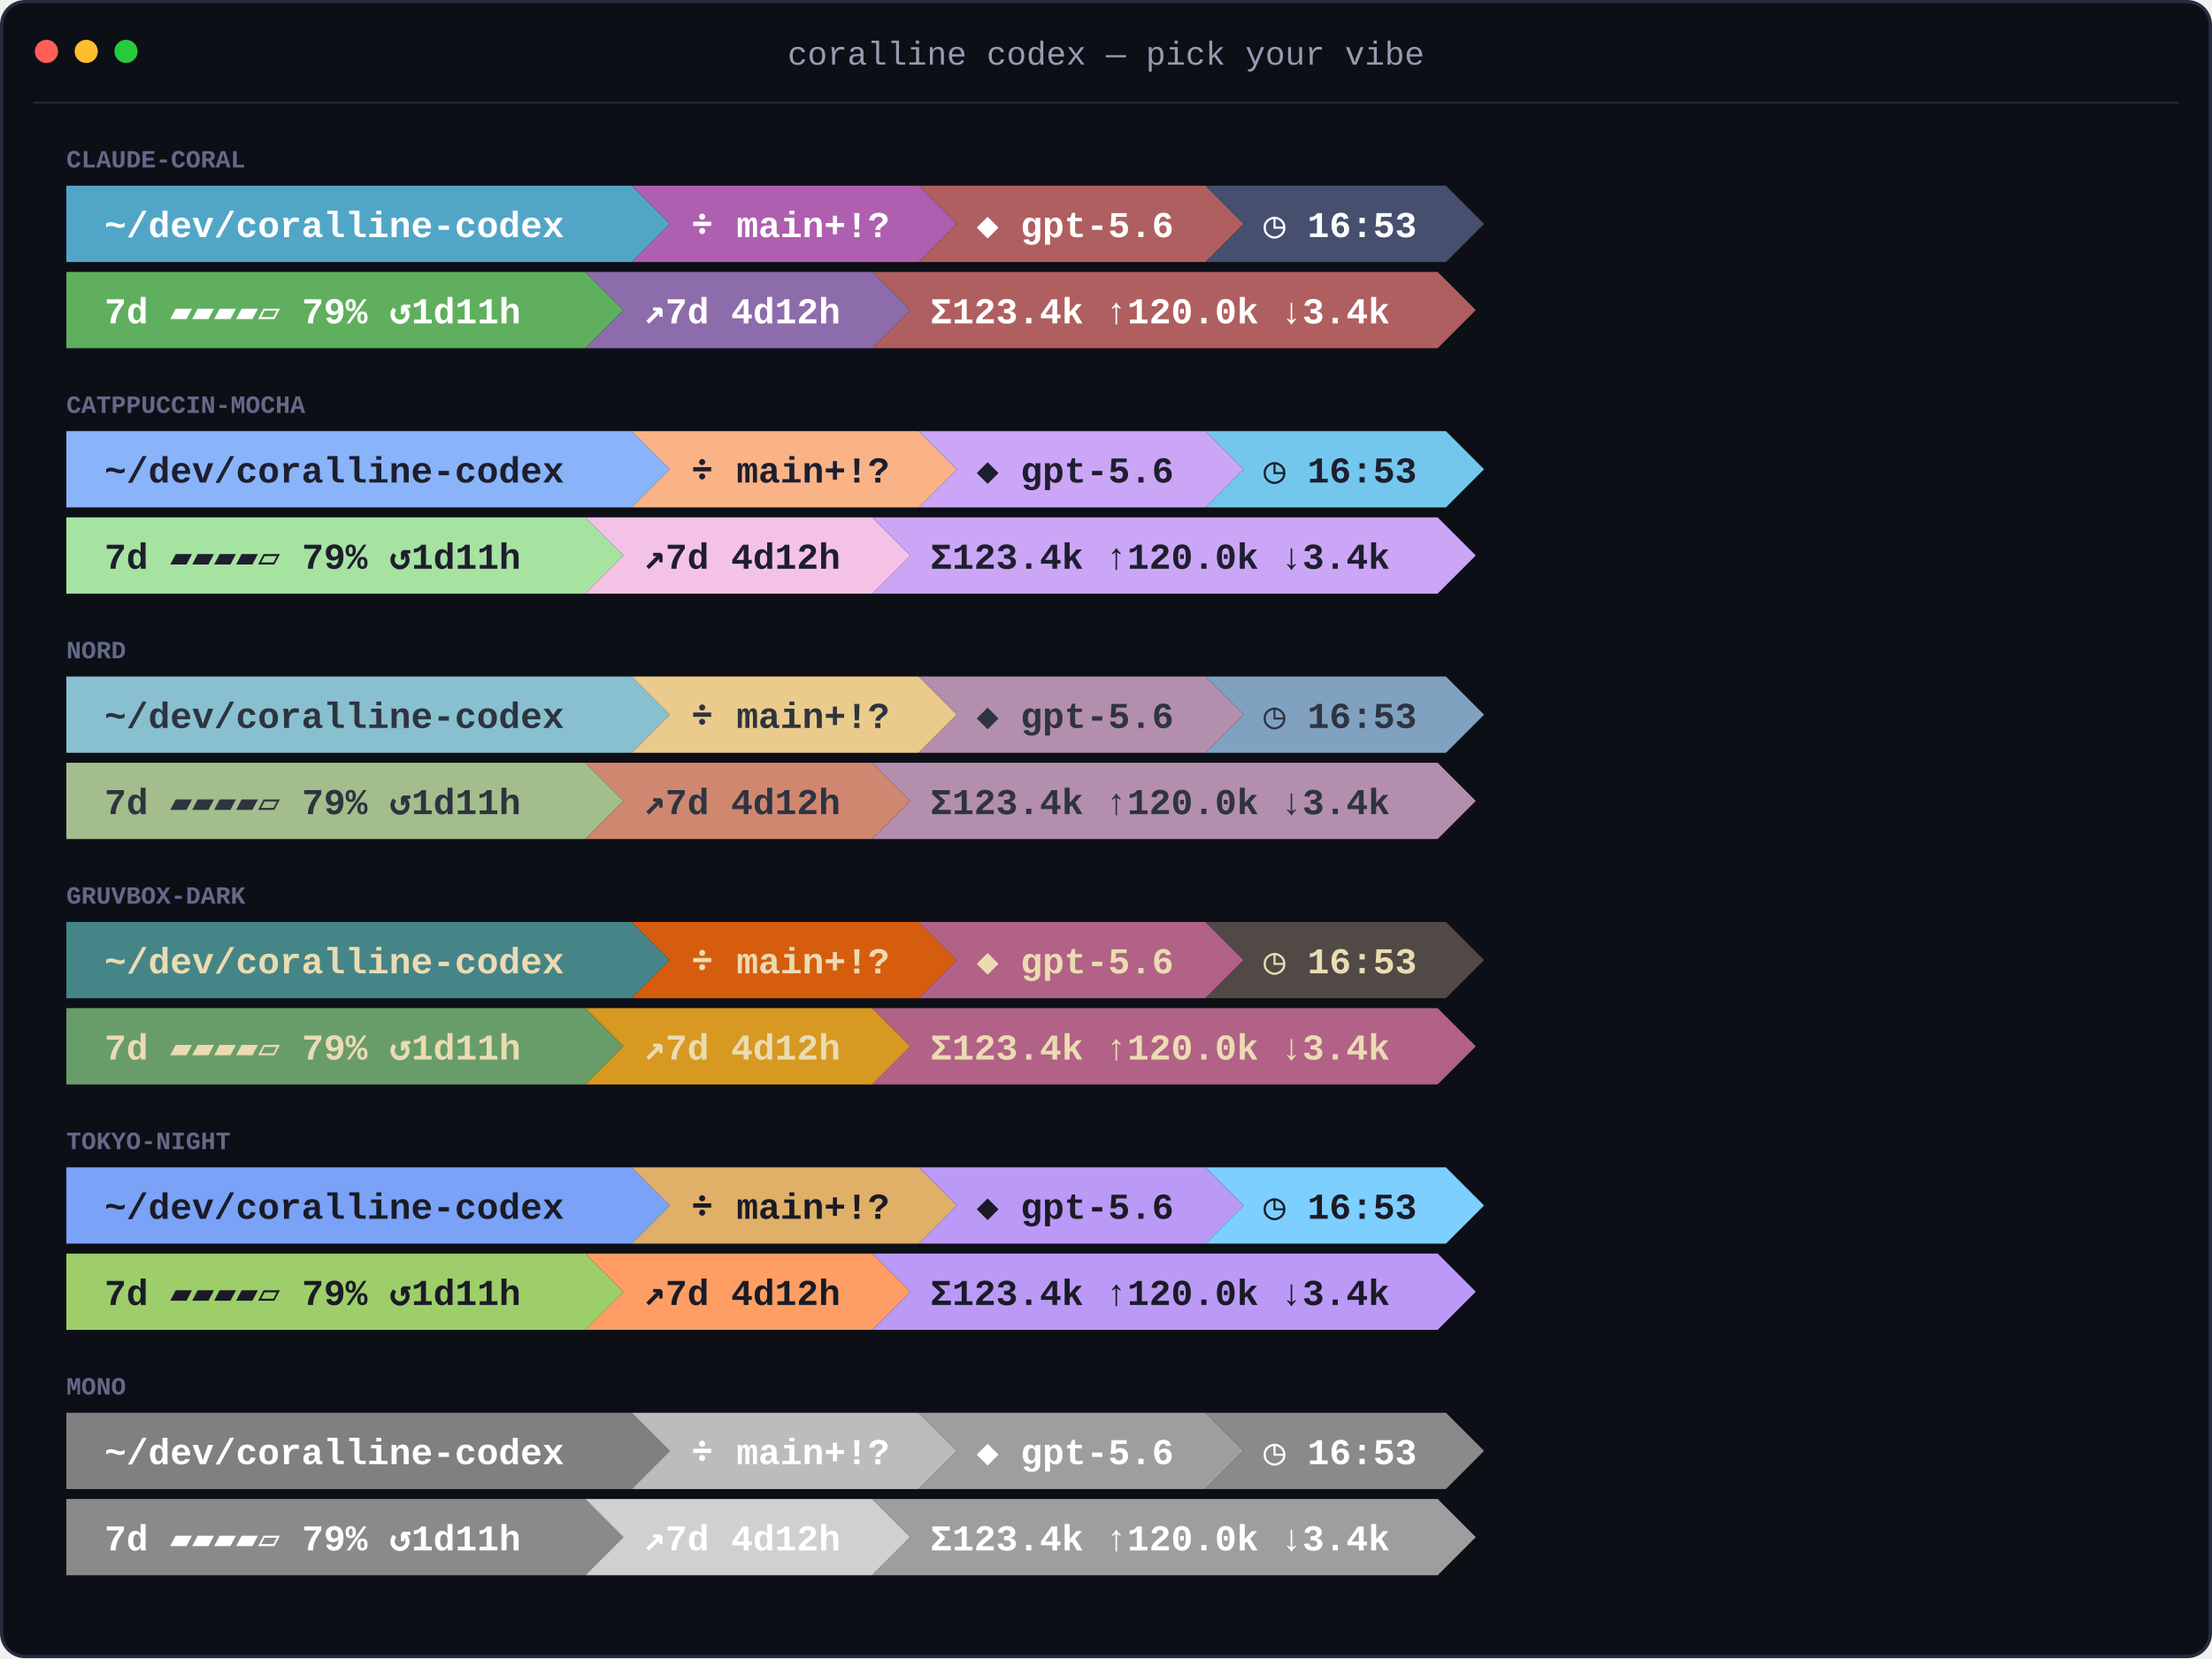
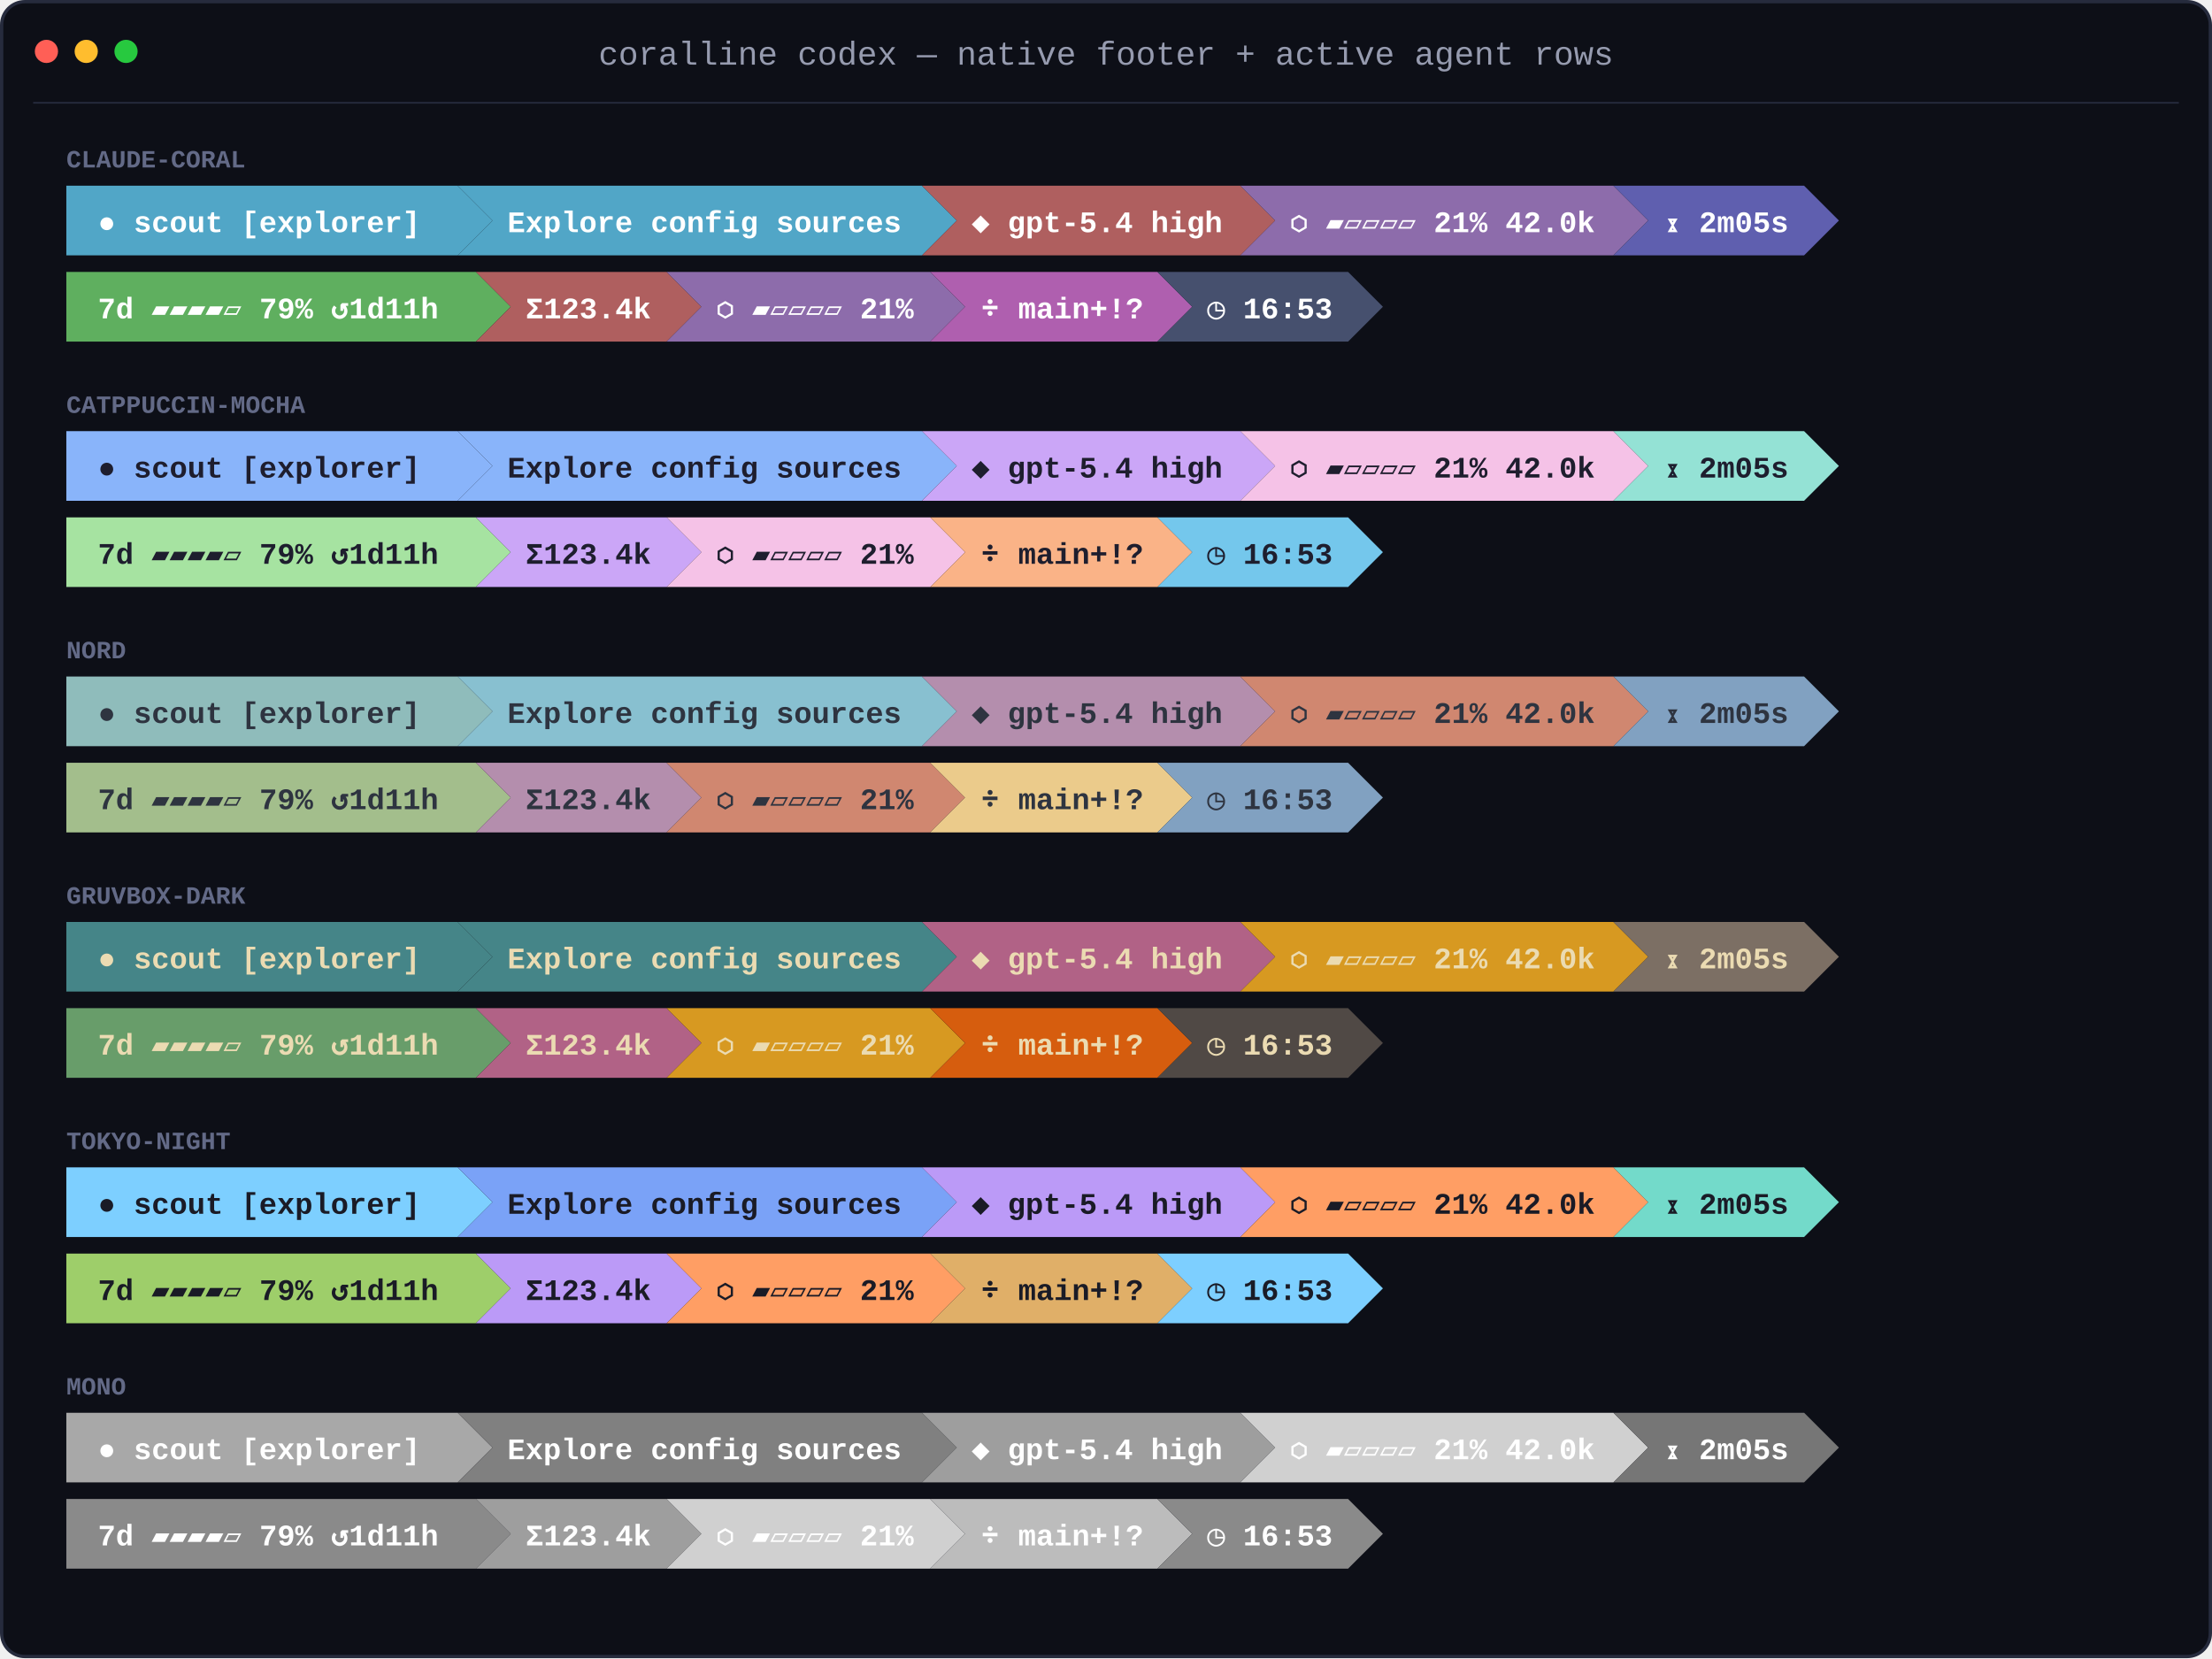
<svg xmlns="http://www.w3.org/2000/svg" width="1334" height="1000" viewBox="0 0 1334 1000" role="img" aria-labelledby="title desc">
  <style>
text { font-family: ui-monospace, SFMono-Regular, Menlo, Consolas, "Liberation Mono", monospace; }
</style>
  <rect x="1" y="1" width="1332" height="998" rx="14" fill="#0d0f17" stroke="#262b3d" stroke-width="2" />
  <circle cx="28" cy="31" r="7" fill="#ff5f56" />
  <circle cx="52" cy="31" r="7" fill="#ffbd2e" />
  <circle cx="76" cy="31" r="7" fill="#27c93f" />
-   <text x="667" y="39" fill="#969baf" font-size="20" text-anchor="middle">coralline codex — pick your vibe</text>
+   <text x="667" y="39" fill="#969baf" font-size="20" text-anchor="middle">coralline codex — native footer + active agent rows</text>
  <line x1="20" y1="62" x2="1314" y2="62" stroke="#262b3d" />
  <text x="40" y="101" fill="#636a87" font-size="15" font-weight="700">CLAUDE-CORAL</text>
-   <path d="M 40 112 H 381 L 404 135 L 381 158 H 40 Z" fill="#51a6c7" />
-   <text x="63" y="143" fill="#ffffff" font-size="22" font-weight="700">~/dev/coralline-codex</text>
-   <path d="M 381 112 L 404 135 L 381 158 H 554 L 577 135 L 554 112 Z" fill="#af5faf" />
-   <text x="416" y="143" fill="#ffffff" font-size="22" font-weight="700"> main+!?</text>
-   <path d="M 554 112 L 577 135 L 554 158 H 727 L 750 135 L 727 112 Z" fill="#af5f5f" />
-   <text x="589" y="143" fill="#ffffff" font-size="22" font-weight="700">◆ gpt-5.6</text>
-   <path d="M 727 112 L 750 135 L 727 158 H 872 L 895 135 L 872 112 Z" fill="#46506e" />
-   <text x="762" y="143" fill="#ffffff" font-size="22" font-weight="700">◷ 16:53</text>
-   <path d="M 40 164 H 353 L 376 187 L 353 210 H 40 Z" fill="#5faf5f" />
-   <text x="63" y="195" fill="#ffffff" font-size="22" font-weight="700">7d ▰▰▰▰▱ 79% ↺1d11h</text>
-   <path d="M 353 164 L 376 187 L 353 210 H 526 L 549 187 L 526 164 Z" fill="#8d6cab" />
-   <text x="388" y="195" fill="#ffffff" font-size="22" font-weight="700">↗7d 4d12h</text>
-   <path d="M 526 164 L 549 187 L 526 210 H 867 L 890 187 L 867 164 Z" fill="#af5f5f" />
-   <text x="561" y="195" fill="#ffffff" font-size="22" font-weight="700">Σ123.4k ↑120.0k ↓3.4k</text>
+   <path d="M 40 112 H 276 L 297 133 L 276 154 H 40 Z" fill="#51a6c7" />
+   <text x="59" y="140" fill="#ffffff" font-size="18" font-weight="700">● scout [explorer]</text>
+   <path d="M 276 112 L 297 133 L 276 154 H 556 L 577 133 L 556 112 Z" fill="#51a6c7" />
+   <text x="306" y="140" fill="#ffffff" font-size="18" font-weight="700">Explore config sources</text>
+   <path d="M 556 112 L 577 133 L 556 154 H 748 L 769 133 L 748 112 Z" fill="#af5f5f" />
+   <text x="586" y="140" fill="#ffffff" font-size="18" font-weight="700">◆ gpt-5.4 high</text>
+   <path d="M 748 112 L 769 133 L 748 154 H 973 L 994 133 L 973 112 Z" fill="#8d6cab" />
+   <text x="778" y="140" fill="#ffffff" font-size="18" font-weight="700">⬡ ▰▱▱▱▱ 21% 42.0k</text>
+   <path d="M 973 112 L 994 133 L 973 154 H 1088 L 1109 133 L 1088 112 Z" fill="#5f5faf" />
+   <text x="1003" y="140" fill="#ffffff" font-size="18" font-weight="700">⧖ 2m05s</text>
+   <path d="M 40 164 H 287 L 308 185 L 287 206 H 40 Z" fill="#5faf5f" />
+   <text x="59" y="192" fill="#ffffff" font-size="18" font-weight="700">7d ▰▰▰▰▱ 79% ↺1d11h</text>
+   <path d="M 287 164 L 308 185 L 287 206 H 402 L 423 185 L 402 164 Z" fill="#af5f5f" />
+   <text x="317" y="192" fill="#ffffff" font-size="18" font-weight="700">Σ123.4k</text>
+   <path d="M 402 164 L 423 185 L 402 206 H 561 L 582 185 L 561 164 Z" fill="#8d6cab" />
+   <text x="432" y="192" fill="#ffffff" font-size="18" font-weight="700">⬡ ▰▱▱▱▱ 21%</text>
+   <path d="M 561 164 L 582 185 L 561 206 H 698 L 719 185 L 698 164 Z" fill="#af5faf" />
+   <text x="591" y="192" fill="#ffffff" font-size="18" font-weight="700"> main+!?</text>
+   <path d="M 698 164 L 719 185 L 698 206 H 813 L 834 185 L 813 164 Z" fill="#46506e" />
+   <text x="728" y="192" fill="#ffffff" font-size="18" font-weight="700">◷ 16:53</text>
  <text x="40" y="249" fill="#636a87" font-size="15" font-weight="700">CATPPUCCIN-MOCHA</text>
-   <path d="M 40 260 H 381 L 404 283 L 381 306 H 40 Z" fill="#89b4fa" />
-   <text x="63" y="291" fill="#1e1e2e" font-size="22" font-weight="700">~/dev/coralline-codex</text>
-   <path d="M 381 260 L 404 283 L 381 306 H 554 L 577 283 L 554 260 Z" fill="#fab387" />
-   <text x="416" y="291" fill="#1e1e2e" font-size="22" font-weight="700"> main+!?</text>
-   <path d="M 554 260 L 577 283 L 554 306 H 727 L 750 283 L 727 260 Z" fill="#cba6f7" />
-   <text x="589" y="291" fill="#1e1e2e" font-size="22" font-weight="700">◆ gpt-5.6</text>
-   <path d="M 727 260 L 750 283 L 727 306 H 872 L 895 283 L 872 260 Z" fill="#74c7ec" />
-   <text x="762" y="291" fill="#1e1e2e" font-size="22" font-weight="700">◷ 16:53</text>
-   <path d="M 40 312 H 353 L 376 335 L 353 358 H 40 Z" fill="#a6e3a1" />
-   <text x="63" y="343" fill="#1e1e2e" font-size="22" font-weight="700">7d ▰▰▰▰▱ 79% ↺1d11h</text>
-   <path d="M 353 312 L 376 335 L 353 358 H 526 L 549 335 L 526 312 Z" fill="#f5c2e7" />
-   <text x="388" y="343" fill="#1e1e2e" font-size="22" font-weight="700">↗7d 4d12h</text>
-   <path d="M 526 312 L 549 335 L 526 358 H 867 L 890 335 L 867 312 Z" fill="#cba6f7" />
-   <text x="561" y="343" fill="#1e1e2e" font-size="22" font-weight="700">Σ123.4k ↑120.0k ↓3.4k</text>
+   <path d="M 40 260 H 276 L 297 281 L 276 302 H 40 Z" fill="#89b4fa" />
+   <text x="59" y="288" fill="#1e1e2e" font-size="18" font-weight="700">● scout [explorer]</text>
+   <path d="M 276 260 L 297 281 L 276 302 H 556 L 577 281 L 556 260 Z" fill="#89b4fa" />
+   <text x="306" y="288" fill="#1e1e2e" font-size="18" font-weight="700">Explore config sources</text>
+   <path d="M 556 260 L 577 281 L 556 302 H 748 L 769 281 L 748 260 Z" fill="#cba6f7" />
+   <text x="586" y="288" fill="#1e1e2e" font-size="18" font-weight="700">◆ gpt-5.4 high</text>
+   <path d="M 748 260 L 769 281 L 748 302 H 973 L 994 281 L 973 260 Z" fill="#f5c2e7" />
+   <text x="778" y="288" fill="#1e1e2e" font-size="18" font-weight="700">⬡ ▰▱▱▱▱ 21% 42.0k</text>
+   <path d="M 973 260 L 994 281 L 973 302 H 1088 L 1109 281 L 1088 260 Z" fill="#94e2d5" />
+   <text x="1003" y="288" fill="#1e1e2e" font-size="18" font-weight="700">⧖ 2m05s</text>
+   <path d="M 40 312 H 287 L 308 333 L 287 354 H 40 Z" fill="#a6e3a1" />
+   <text x="59" y="340" fill="#1e1e2e" font-size="18" font-weight="700">7d ▰▰▰▰▱ 79% ↺1d11h</text>
+   <path d="M 287 312 L 308 333 L 287 354 H 402 L 423 333 L 402 312 Z" fill="#cba6f7" />
+   <text x="317" y="340" fill="#1e1e2e" font-size="18" font-weight="700">Σ123.4k</text>
+   <path d="M 402 312 L 423 333 L 402 354 H 561 L 582 333 L 561 312 Z" fill="#f5c2e7" />
+   <text x="432" y="340" fill="#1e1e2e" font-size="18" font-weight="700">⬡ ▰▱▱▱▱ 21%</text>
+   <path d="M 561 312 L 582 333 L 561 354 H 698 L 719 333 L 698 312 Z" fill="#fab387" />
+   <text x="591" y="340" fill="#1e1e2e" font-size="18" font-weight="700"> main+!?</text>
+   <path d="M 698 312 L 719 333 L 698 354 H 813 L 834 333 L 813 312 Z" fill="#74c7ec" />
+   <text x="728" y="340" fill="#1e1e2e" font-size="18" font-weight="700">◷ 16:53</text>
  <text x="40" y="397" fill="#636a87" font-size="15" font-weight="700">NORD</text>
-   <path d="M 40 408 H 381 L 404 431 L 381 454 H 40 Z" fill="#88c0d0" />
-   <text x="63" y="439" fill="#2e3440" font-size="22" font-weight="700">~/dev/coralline-codex</text>
-   <path d="M 381 408 L 404 431 L 381 454 H 554 L 577 431 L 554 408 Z" fill="#ebcb8b" />
-   <text x="416" y="439" fill="#2e3440" font-size="22" font-weight="700"> main+!?</text>
-   <path d="M 554 408 L 577 431 L 554 454 H 727 L 750 431 L 727 408 Z" fill="#b48ead" />
-   <text x="589" y="439" fill="#2e3440" font-size="22" font-weight="700">◆ gpt-5.6</text>
-   <path d="M 727 408 L 750 431 L 727 454 H 872 L 895 431 L 872 408 Z" fill="#81a1c1" />
-   <text x="762" y="439" fill="#2e3440" font-size="22" font-weight="700">◷ 16:53</text>
-   <path d="M 40 460 H 353 L 376 483 L 353 506 H 40 Z" fill="#a3be8c" />
-   <text x="63" y="491" fill="#2e3440" font-size="22" font-weight="700">7d ▰▰▰▰▱ 79% ↺1d11h</text>
-   <path d="M 353 460 L 376 483 L 353 506 H 526 L 549 483 L 526 460 Z" fill="#d08770" />
-   <text x="388" y="491" fill="#2e3440" font-size="22" font-weight="700">↗7d 4d12h</text>
-   <path d="M 526 460 L 549 483 L 526 506 H 867 L 890 483 L 867 460 Z" fill="#b48ead" />
-   <text x="561" y="491" fill="#2e3440" font-size="22" font-weight="700">Σ123.4k ↑120.0k ↓3.4k</text>
+   <path d="M 40 408 H 276 L 297 429 L 276 450 H 40 Z" fill="#8fbcbb" />
+   <text x="59" y="436" fill="#2e3440" font-size="18" font-weight="700">● scout [explorer]</text>
+   <path d="M 276 408 L 297 429 L 276 450 H 556 L 577 429 L 556 408 Z" fill="#88c0d0" />
+   <text x="306" y="436" fill="#2e3440" font-size="18" font-weight="700">Explore config sources</text>
+   <path d="M 556 408 L 577 429 L 556 450 H 748 L 769 429 L 748 408 Z" fill="#b48ead" />
+   <text x="586" y="436" fill="#2e3440" font-size="18" font-weight="700">◆ gpt-5.4 high</text>
+   <path d="M 748 408 L 769 429 L 748 450 H 973 L 994 429 L 973 408 Z" fill="#d08770" />
+   <text x="778" y="436" fill="#2e3440" font-size="18" font-weight="700">⬡ ▰▱▱▱▱ 21% 42.0k</text>
+   <path d="M 973 408 L 994 429 L 973 450 H 1088 L 1109 429 L 1088 408 Z" fill="#81a1c1" />
+   <text x="1003" y="436" fill="#2e3440" font-size="18" font-weight="700">⧖ 2m05s</text>
+   <path d="M 40 460 H 287 L 308 481 L 287 502 H 40 Z" fill="#a3be8c" />
+   <text x="59" y="488" fill="#2e3440" font-size="18" font-weight="700">7d ▰▰▰▰▱ 79% ↺1d11h</text>
+   <path d="M 287 460 L 308 481 L 287 502 H 402 L 423 481 L 402 460 Z" fill="#b48ead" />
+   <text x="317" y="488" fill="#2e3440" font-size="18" font-weight="700">Σ123.4k</text>
+   <path d="M 402 460 L 423 481 L 402 502 H 561 L 582 481 L 561 460 Z" fill="#d08770" />
+   <text x="432" y="488" fill="#2e3440" font-size="18" font-weight="700">⬡ ▰▱▱▱▱ 21%</text>
+   <path d="M 561 460 L 582 481 L 561 502 H 698 L 719 481 L 698 460 Z" fill="#ebcb8b" />
+   <text x="591" y="488" fill="#2e3440" font-size="18" font-weight="700"> main+!?</text>
+   <path d="M 698 460 L 719 481 L 698 502 H 813 L 834 481 L 813 460 Z" fill="#81a1c1" />
+   <text x="728" y="488" fill="#2e3440" font-size="18" font-weight="700">◷ 16:53</text>
  <text x="40" y="545" fill="#636a87" font-size="15" font-weight="700">GRUVBOX-DARK</text>
-   <path d="M 40 556 H 381 L 404 579 L 381 602 H 40 Z" fill="#458588" />
-   <text x="63" y="587" fill="#ebdbb2" font-size="22" font-weight="700">~/dev/coralline-codex</text>
-   <path d="M 381 556 L 404 579 L 381 602 H 554 L 577 579 L 554 556 Z" fill="#d65d0e" />
-   <text x="416" y="587" fill="#ebdbb2" font-size="22" font-weight="700"> main+!?</text>
-   <path d="M 554 556 L 577 579 L 554 602 H 727 L 750 579 L 727 556 Z" fill="#b16286" />
-   <text x="589" y="587" fill="#ebdbb2" font-size="22" font-weight="700">◆ gpt-5.6</text>
-   <path d="M 727 556 L 750 579 L 727 602 H 872 L 895 579 L 872 556 Z" fill="#504945" />
-   <text x="762" y="587" fill="#ebdbb2" font-size="22" font-weight="700">◷ 16:53</text>
-   <path d="M 40 608 H 353 L 376 631 L 353 654 H 40 Z" fill="#689d6a" />
-   <text x="63" y="639" fill="#ebdbb2" font-size="22" font-weight="700">7d ▰▰▰▰▱ 79% ↺1d11h</text>
-   <path d="M 353 608 L 376 631 L 353 654 H 526 L 549 631 L 526 608 Z" fill="#d79921" />
-   <text x="388" y="639" fill="#ebdbb2" font-size="22" font-weight="700">↗7d 4d12h</text>
-   <path d="M 526 608 L 549 631 L 526 654 H 867 L 890 631 L 867 608 Z" fill="#b16286" />
-   <text x="561" y="639" fill="#ebdbb2" font-size="22" font-weight="700">Σ123.4k ↑120.0k ↓3.4k</text>
+   <path d="M 40 556 H 276 L 297 577 L 276 598 H 40 Z" fill="#458588" />
+   <text x="59" y="584" fill="#ebdbb2" font-size="18" font-weight="700">● scout [explorer]</text>
+   <path d="M 276 556 L 297 577 L 276 598 H 556 L 577 577 L 556 556 Z" fill="#458588" />
+   <text x="306" y="584" fill="#ebdbb2" font-size="18" font-weight="700">Explore config sources</text>
+   <path d="M 556 556 L 577 577 L 556 598 H 748 L 769 577 L 748 556 Z" fill="#b16286" />
+   <text x="586" y="584" fill="#ebdbb2" font-size="18" font-weight="700">◆ gpt-5.4 high</text>
+   <path d="M 748 556 L 769 577 L 748 598 H 973 L 994 577 L 973 556 Z" fill="#d79921" />
+   <text x="778" y="584" fill="#ebdbb2" font-size="18" font-weight="700">⬡ ▰▱▱▱▱ 21% 42.0k</text>
+   <path d="M 973 556 L 994 577 L 973 598 H 1088 L 1109 577 L 1088 556 Z" fill="#7c6f64" />
+   <text x="1003" y="584" fill="#ebdbb2" font-size="18" font-weight="700">⧖ 2m05s</text>
+   <path d="M 40 608 H 287 L 308 629 L 287 650 H 40 Z" fill="#689d6a" />
+   <text x="59" y="636" fill="#ebdbb2" font-size="18" font-weight="700">7d ▰▰▰▰▱ 79% ↺1d11h</text>
+   <path d="M 287 608 L 308 629 L 287 650 H 402 L 423 629 L 402 608 Z" fill="#b16286" />
+   <text x="317" y="636" fill="#ebdbb2" font-size="18" font-weight="700">Σ123.4k</text>
+   <path d="M 402 608 L 423 629 L 402 650 H 561 L 582 629 L 561 608 Z" fill="#d79921" />
+   <text x="432" y="636" fill="#ebdbb2" font-size="18" font-weight="700">⬡ ▰▱▱▱▱ 21%</text>
+   <path d="M 561 608 L 582 629 L 561 650 H 698 L 719 629 L 698 608 Z" fill="#d65d0e" />
+   <text x="591" y="636" fill="#ebdbb2" font-size="18" font-weight="700"> main+!?</text>
+   <path d="M 698 608 L 719 629 L 698 650 H 813 L 834 629 L 813 608 Z" fill="#504945" />
+   <text x="728" y="636" fill="#ebdbb2" font-size="18" font-weight="700">◷ 16:53</text>
  <text x="40" y="693" fill="#636a87" font-size="15" font-weight="700">TOKYO-NIGHT</text>
-   <path d="M 40 704 H 381 L 404 727 L 381 750 H 40 Z" fill="#7aa2f7" />
-   <text x="63" y="735" fill="#1a1b26" font-size="22" font-weight="700">~/dev/coralline-codex</text>
-   <path d="M 381 704 L 404 727 L 381 750 H 554 L 577 727 L 554 704 Z" fill="#e0af68" />
-   <text x="416" y="735" fill="#1a1b26" font-size="22" font-weight="700"> main+!?</text>
-   <path d="M 554 704 L 577 727 L 554 750 H 727 L 750 727 L 727 704 Z" fill="#bb9af7" />
-   <text x="589" y="735" fill="#1a1b26" font-size="22" font-weight="700">◆ gpt-5.6</text>
-   <path d="M 727 704 L 750 727 L 727 750 H 872 L 895 727 L 872 704 Z" fill="#7dcfff" />
-   <text x="762" y="735" fill="#1a1b26" font-size="22" font-weight="700">◷ 16:53</text>
-   <path d="M 40 756 H 353 L 376 779 L 353 802 H 40 Z" fill="#9ece6a" />
-   <text x="63" y="787" fill="#1a1b26" font-size="22" font-weight="700">7d ▰▰▰▰▱ 79% ↺1d11h</text>
-   <path d="M 353 756 L 376 779 L 353 802 H 526 L 549 779 L 526 756 Z" fill="#ff9e64" />
-   <text x="388" y="787" fill="#1a1b26" font-size="22" font-weight="700">↗7d 4d12h</text>
-   <path d="M 526 756 L 549 779 L 526 802 H 867 L 890 779 L 867 756 Z" fill="#bb9af7" />
-   <text x="561" y="787" fill="#1a1b26" font-size="22" font-weight="700">Σ123.4k ↑120.0k ↓3.4k</text>
+   <path d="M 40 704 H 276 L 297 725 L 276 746 H 40 Z" fill="#7dcfff" />
+   <text x="59" y="732" fill="#1a1b26" font-size="18" font-weight="700">● scout [explorer]</text>
+   <path d="M 276 704 L 297 725 L 276 746 H 556 L 577 725 L 556 704 Z" fill="#7aa2f7" />
+   <text x="306" y="732" fill="#1a1b26" font-size="18" font-weight="700">Explore config sources</text>
+   <path d="M 556 704 L 577 725 L 556 746 H 748 L 769 725 L 748 704 Z" fill="#bb9af7" />
+   <text x="586" y="732" fill="#1a1b26" font-size="18" font-weight="700">◆ gpt-5.4 high</text>
+   <path d="M 748 704 L 769 725 L 748 746 H 973 L 994 725 L 973 704 Z" fill="#ff9e64" />
+   <text x="778" y="732" fill="#1a1b26" font-size="18" font-weight="700">⬡ ▰▱▱▱▱ 21% 42.0k</text>
+   <path d="M 973 704 L 994 725 L 973 746 H 1088 L 1109 725 L 1088 704 Z" fill="#73daca" />
+   <text x="1003" y="732" fill="#1a1b26" font-size="18" font-weight="700">⧖ 2m05s</text>
+   <path d="M 40 756 H 287 L 308 777 L 287 798 H 40 Z" fill="#9ece6a" />
+   <text x="59" y="784" fill="#1a1b26" font-size="18" font-weight="700">7d ▰▰▰▰▱ 79% ↺1d11h</text>
+   <path d="M 287 756 L 308 777 L 287 798 H 402 L 423 777 L 402 756 Z" fill="#bb9af7" />
+   <text x="317" y="784" fill="#1a1b26" font-size="18" font-weight="700">Σ123.4k</text>
+   <path d="M 402 756 L 423 777 L 402 798 H 561 L 582 777 L 561 756 Z" fill="#ff9e64" />
+   <text x="432" y="784" fill="#1a1b26" font-size="18" font-weight="700">⬡ ▰▱▱▱▱ 21%</text>
+   <path d="M 561 756 L 582 777 L 561 798 H 698 L 719 777 L 698 756 Z" fill="#e0af68" />
+   <text x="591" y="784" fill="#1a1b26" font-size="18" font-weight="700"> main+!?</text>
+   <path d="M 698 756 L 719 777 L 698 798 H 813 L 834 777 L 813 756 Z" fill="#7dcfff" />
+   <text x="728" y="784" fill="#1a1b26" font-size="18" font-weight="700">◷ 16:53</text>
  <text x="40" y="841" fill="#636a87" font-size="15" font-weight="700">MONO</text>
-   <path d="M 40 852 H 381 L 404 875 L 381 898 H 40 Z" fill="#808080" />
-   <text x="63" y="883" fill="#ffffff" font-size="22" font-weight="700">~/dev/coralline-codex</text>
-   <path d="M 381 852 L 404 875 L 381 898 H 554 L 577 875 L 554 852 Z" fill="#bcbcbc" />
-   <text x="416" y="883" fill="#ffffff" font-size="22" font-weight="700"> main+!?</text>
-   <path d="M 554 852 L 577 875 L 554 898 H 727 L 750 875 L 727 852 Z" fill="#9e9e9e" />
-   <text x="589" y="883" fill="#ffffff" font-size="22" font-weight="700">◆ gpt-5.6</text>
-   <path d="M 727 852 L 750 875 L 727 898 H 872 L 895 875 L 872 852 Z" fill="#8a8a8a" />
-   <text x="762" y="883" fill="#ffffff" font-size="22" font-weight="700">◷ 16:53</text>
-   <path d="M 40 904 H 353 L 376 927 L 353 950 H 40 Z" fill="#8a8a8a" />
-   <text x="63" y="935" fill="#ffffff" font-size="22" font-weight="700">7d ▰▰▰▰▱ 79% ↺1d11h</text>
-   <path d="M 353 904 L 376 927 L 353 950 H 526 L 549 927 L 526 904 Z" fill="#d0d0d0" />
-   <text x="388" y="935" fill="#ffffff" font-size="22" font-weight="700">↗7d 4d12h</text>
-   <path d="M 526 904 L 549 927 L 526 950 H 867 L 890 927 L 867 904 Z" fill="#9e9e9e" />
-   <text x="561" y="935" fill="#ffffff" font-size="22" font-weight="700">Σ123.4k ↑120.0k ↓3.4k</text>
+   <path d="M 40 852 H 276 L 297 873 L 276 894 H 40 Z" fill="#a8a8a8" />
+   <text x="59" y="880" fill="#ffffff" font-size="18" font-weight="700">● scout [explorer]</text>
+   <path d="M 276 852 L 297 873 L 276 894 H 556 L 577 873 L 556 852 Z" fill="#808080" />
+   <text x="306" y="880" fill="#ffffff" font-size="18" font-weight="700">Explore config sources</text>
+   <path d="M 556 852 L 577 873 L 556 894 H 748 L 769 873 L 748 852 Z" fill="#9e9e9e" />
+   <text x="586" y="880" fill="#ffffff" font-size="18" font-weight="700">◆ gpt-5.4 high</text>
+   <path d="M 748 852 L 769 873 L 748 894 H 973 L 994 873 L 973 852 Z" fill="#d0d0d0" />
+   <text x="778" y="880" fill="#ffffff" font-size="18" font-weight="700">⬡ ▰▱▱▱▱ 21% 42.0k</text>
+   <path d="M 973 852 L 994 873 L 973 894 H 1088 L 1109 873 L 1088 852 Z" fill="#767676" />
+   <text x="1003" y="880" fill="#ffffff" font-size="18" font-weight="700">⧖ 2m05s</text>
+   <path d="M 40 904 H 287 L 308 925 L 287 946 H 40 Z" fill="#8a8a8a" />
+   <text x="59" y="932" fill="#ffffff" font-size="18" font-weight="700">7d ▰▰▰▰▱ 79% ↺1d11h</text>
+   <path d="M 287 904 L 308 925 L 287 946 H 402 L 423 925 L 402 904 Z" fill="#9e9e9e" />
+   <text x="317" y="932" fill="#ffffff" font-size="18" font-weight="700">Σ123.4k</text>
+   <path d="M 402 904 L 423 925 L 402 946 H 561 L 582 925 L 561 904 Z" fill="#d0d0d0" />
+   <text x="432" y="932" fill="#ffffff" font-size="18" font-weight="700">⬡ ▰▱▱▱▱ 21%</text>
+   <path d="M 561 904 L 582 925 L 561 946 H 698 L 719 925 L 698 904 Z" fill="#bcbcbc" />
+   <text x="591" y="932" fill="#ffffff" font-size="18" font-weight="700"> main+!?</text>
+   <path d="M 698 904 L 719 925 L 698 946 H 813 L 834 925 L 813 904 Z" fill="#8a8a8a" />
+   <text x="728" y="932" fill="#ffffff" font-size="18" font-weight="700">◷ 16:53</text>
</svg>
